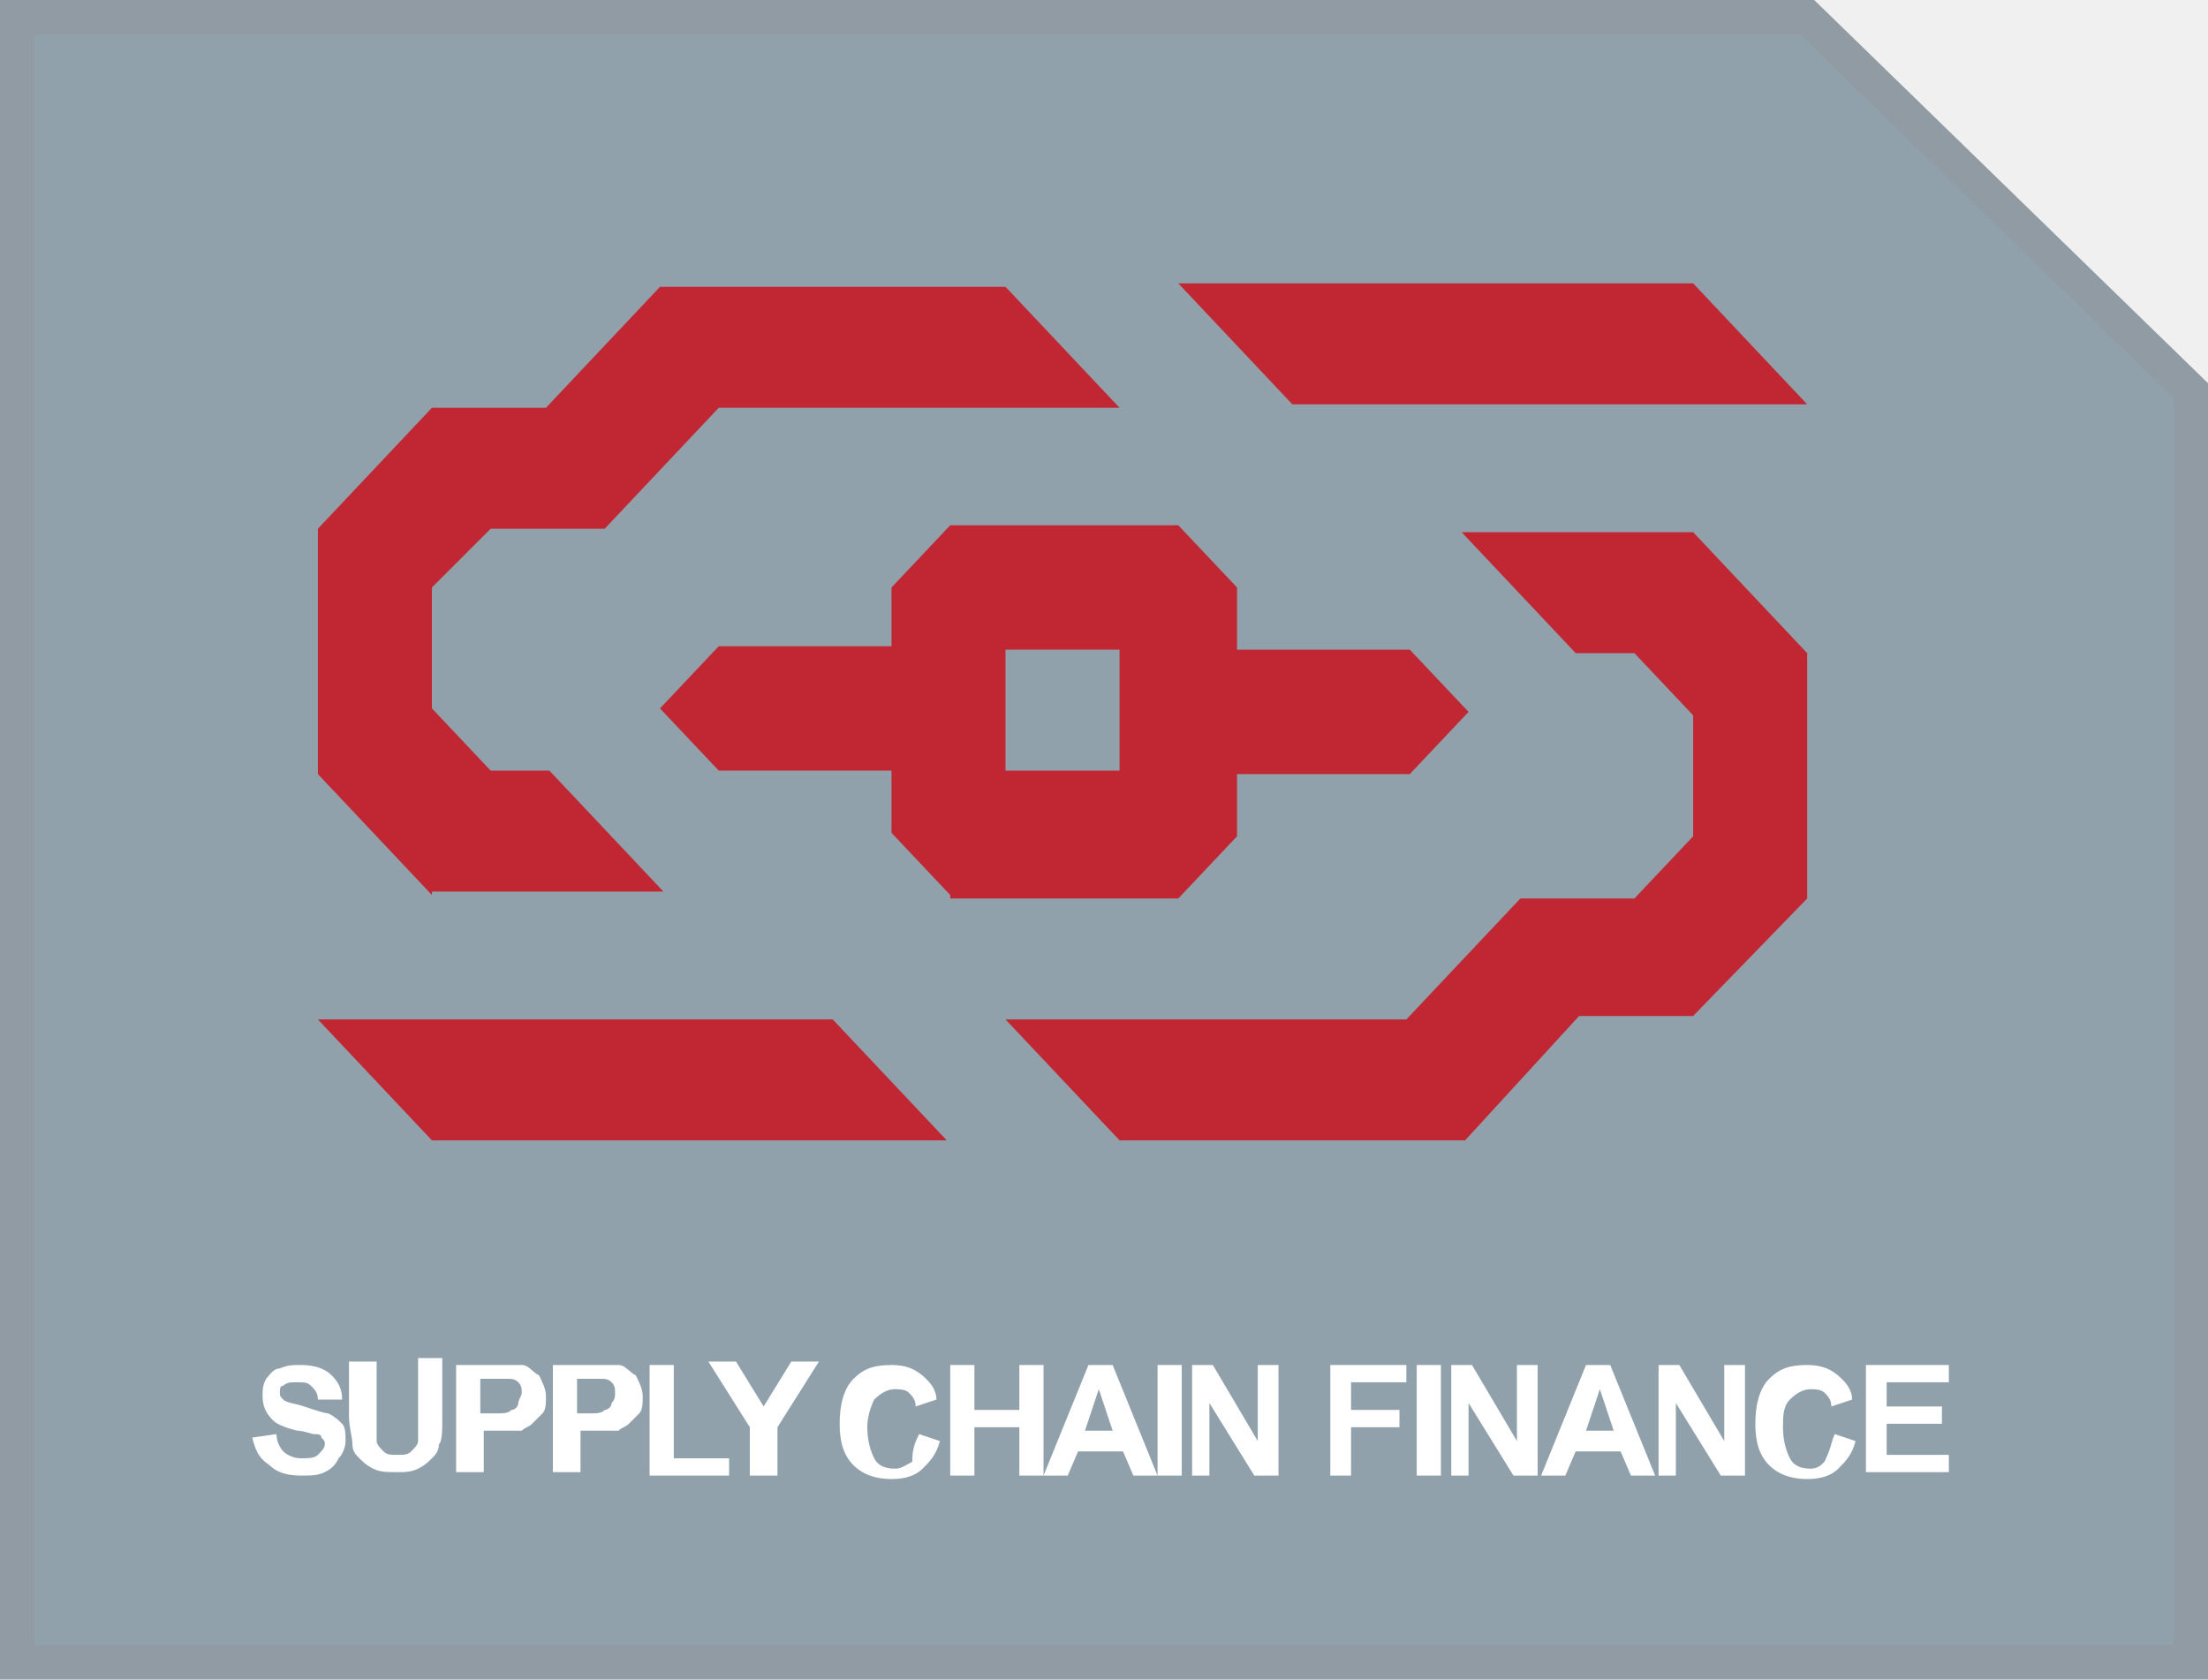
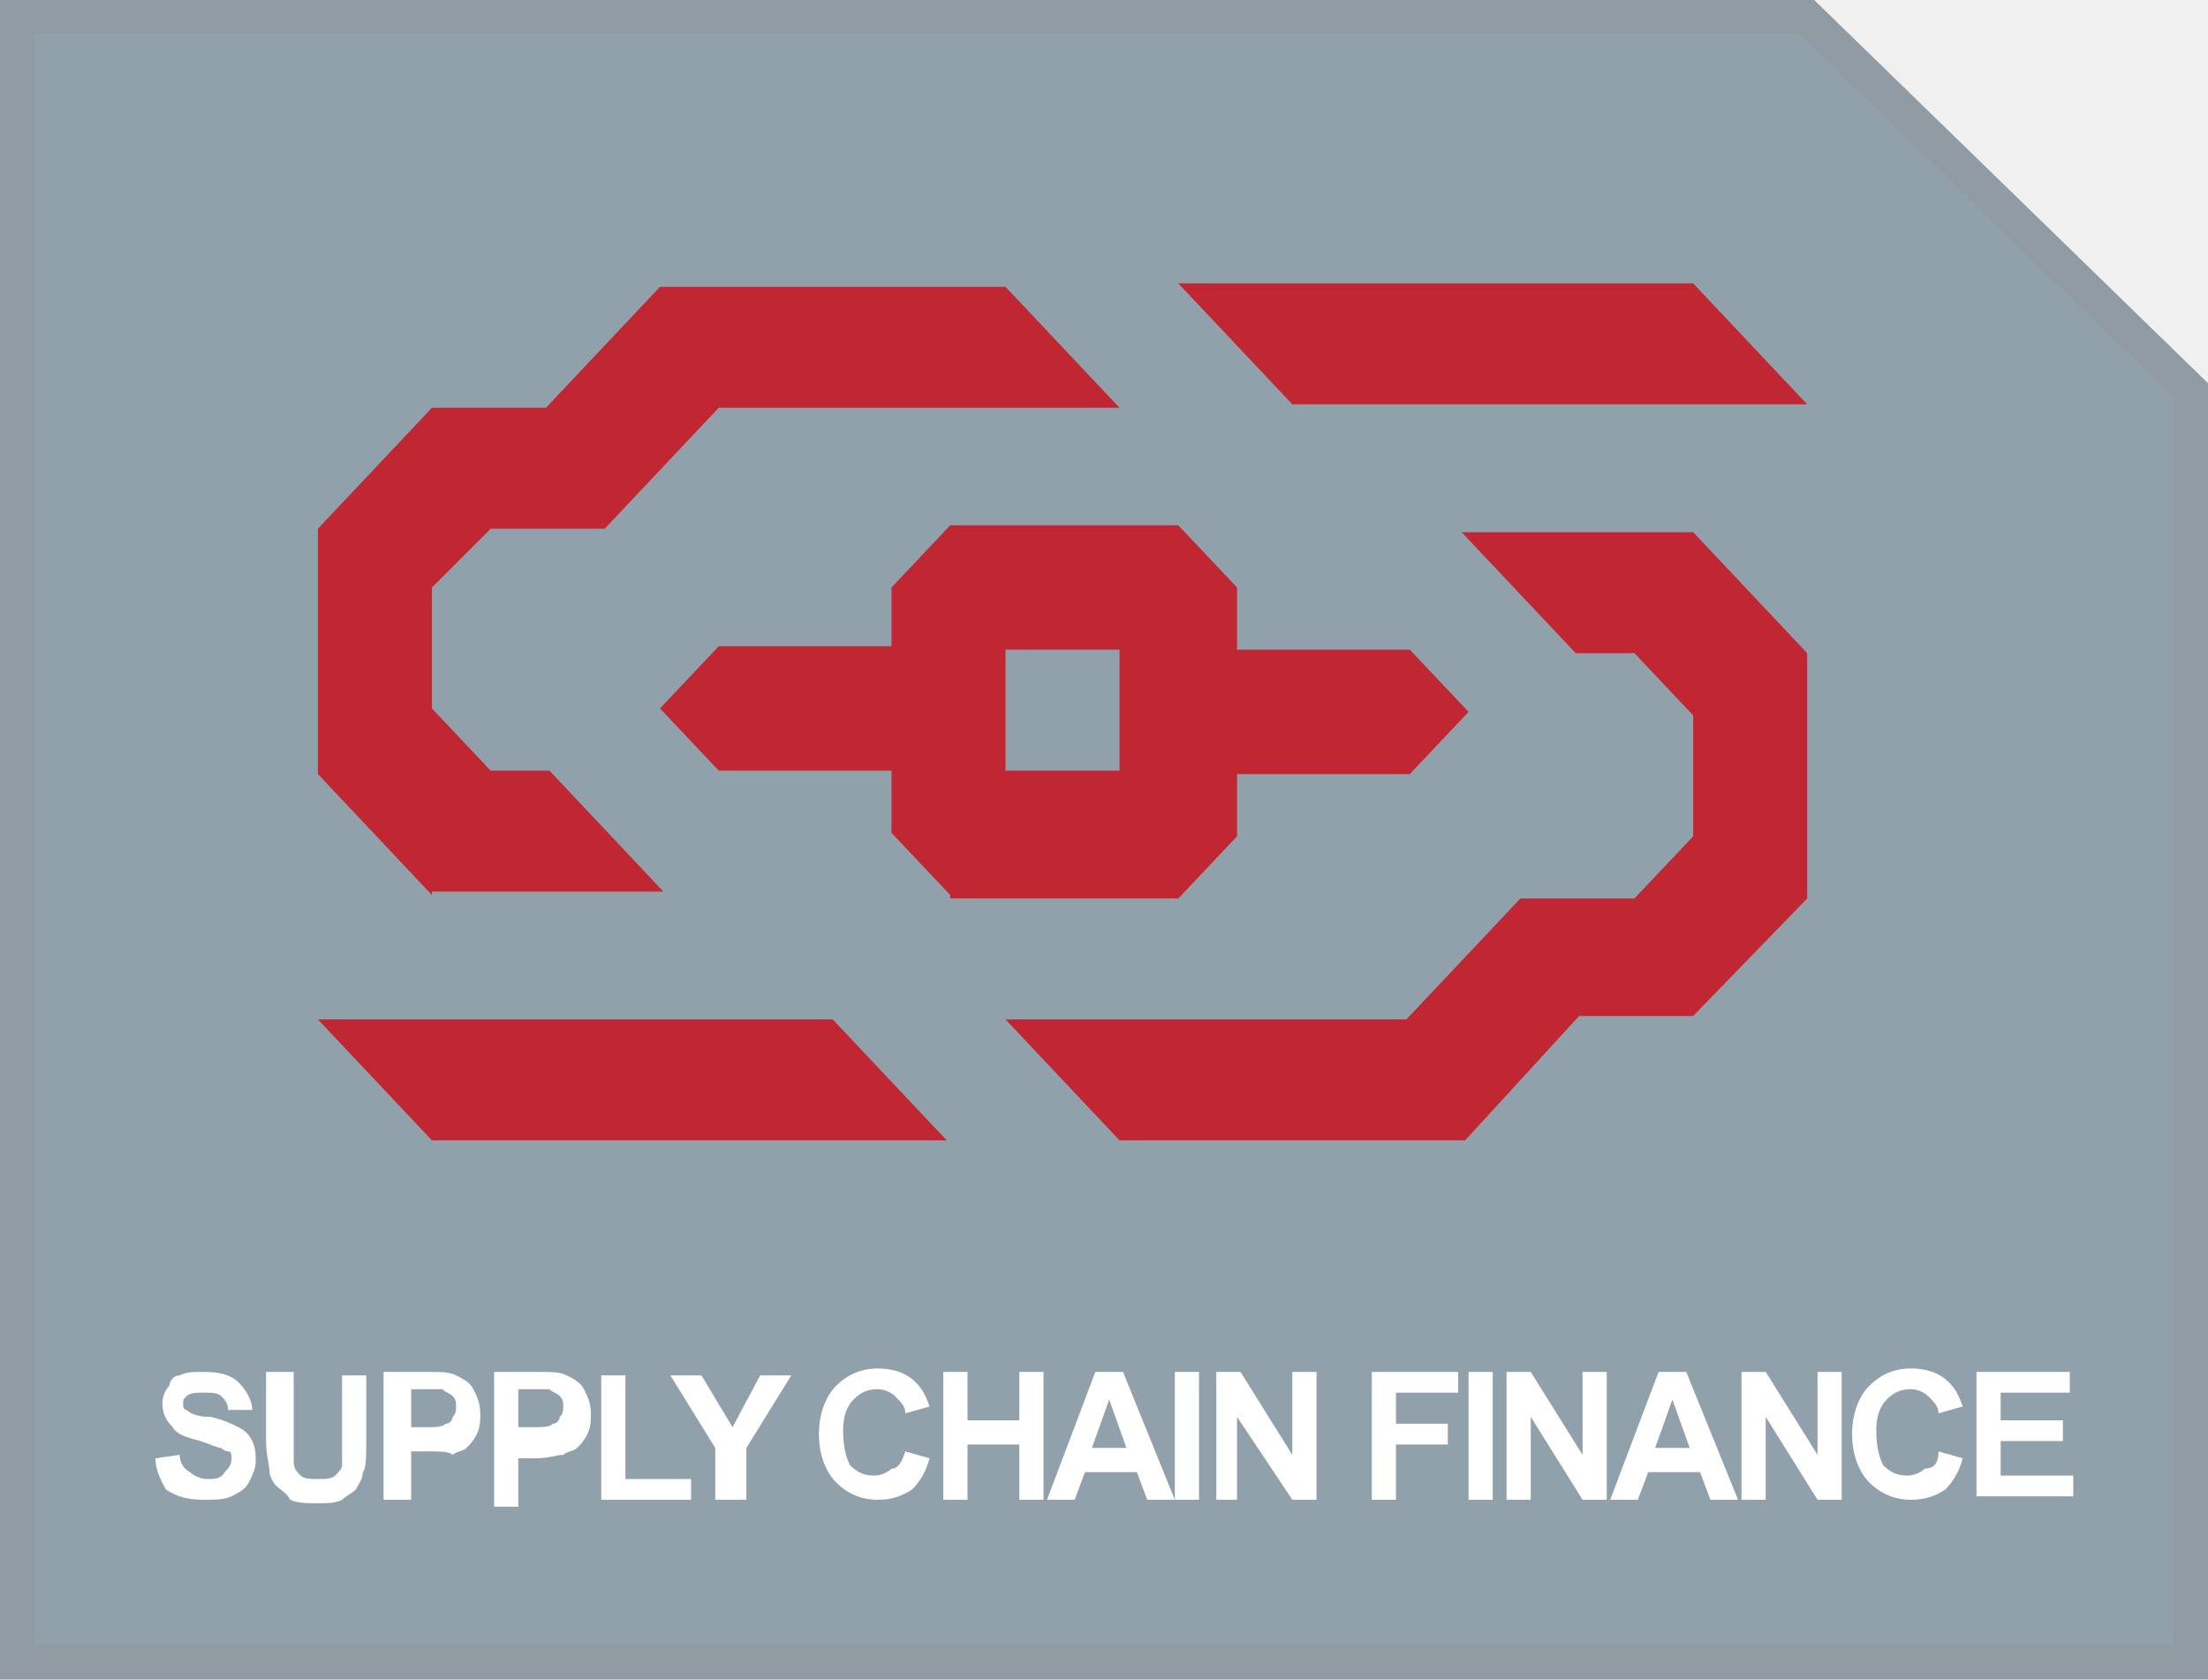
<svg xmlns="http://www.w3.org/2000/svg" version="1.1" x="0px" y="0px" viewBox="0 0 63.9 48.6" enable-background="new 0 0 63.9 48.6" xml:space="preserve">
  <pattern x="331.5" y="-628.3" width="74.3" height="71.1" patternUnits="userSpaceOnUse" id="New_Pattern_Swatch_4" viewBox="0 -71.1 74.3 71.1" overflow="visible">
    <g>
      <polygon fill="none" points="0,0 74.3,0 74.3,-71.1 0,-71.1   " />
      <polygon fill="#001B30" points="74.3,0 0,0 0,-71.1 74.3,-71.1   " />
    </g>
  </pattern>
  <g id="Bacground">
</g>
  <g id="ICONS" display="none">
</g>
  <g id="Line_work">
</g>
  <g id="Logo">
</g>
  <g id="ICONS_in_SITU">
    <g>
-       <polygon opacity="0.4" fill="#032B44" stroke="url(#New_Pattern_Swatch_4)" stroke-miterlimit="10" points="63.4,48.1 0.5,48.1     0.5,0.5 52.3,0.5 52.3,0.5 63.4,11.3   " />
      <g>
+         <polygon opacity="0.4" fill="#032B44" stroke="url(#New_Pattern_Swatch_4)" stroke-miterlimit="10" points="63.4,48.1 0.5,48.1      0.5,0.5 52.3,0.5 52.3,0.5 63.4,11.3    " />
        <g>
-           <path fill="#FFFFFF" d="M7.3,41.6L8,41.5c0,0.2,0.1,0.4,0.2,0.5c0.1,0.1,0.3,0.2,0.5,0.2c0.2,0,0.4,0,0.5-0.1      c0.1-0.1,0.2-0.2,0.2-0.3c0-0.1,0-0.1-0.1-0.2c0-0.1-0.1-0.1-0.2-0.1c-0.1,0-0.3-0.1-0.5-0.1c-0.4-0.1-0.6-0.2-0.7-0.3      c-0.2-0.2-0.3-0.4-0.3-0.7c0-0.2,0-0.3,0.1-0.5c0.1-0.1,0.2-0.3,0.4-0.3c0.2-0.1,0.4-0.1,0.6-0.1c0.4,0,0.7,0.1,0.9,0.3      c0.2,0.2,0.3,0.4,0.3,0.7l-0.7,0c0-0.2-0.1-0.3-0.2-0.4c-0.1-0.1-0.2-0.1-0.4-0.1c-0.2,0-0.3,0-0.4,0.1c-0.1,0-0.1,0.1-0.1,0.2      c0,0.1,0,0.1,0.1,0.2c0.1,0.1,0.3,0.1,0.6,0.2c0.3,0.1,0.6,0.2,0.7,0.2c0.2,0.1,0.3,0.2,0.4,0.3c0.1,0.1,0.1,0.3,0.1,0.5      c0,0.2-0.1,0.4-0.2,0.5c-0.1,0.2-0.2,0.3-0.4,0.4c-0.2,0.1-0.4,0.1-0.7,0.1c-0.4,0-0.7-0.1-0.9-0.3C7.5,42.2,7.4,42,7.3,41.6z" />
-           <path fill="#FFFFFF" d="M10.2,39.4h0.7v1.8c0,0.3,0,0.5,0,0.5c0,0.1,0.1,0.2,0.2,0.3c0.1,0.1,0.2,0.1,0.4,0.1      c0.2,0,0.3,0,0.4-0.1c0.1-0.1,0.2-0.2,0.2-0.3c0-0.1,0-0.3,0-0.6v-1.8h0.7v1.7c0,0.4,0,0.7-0.1,0.8c0,0.2-0.1,0.3-0.2,0.4      c-0.1,0.1-0.2,0.2-0.4,0.3c-0.2,0.1-0.4,0.1-0.6,0.1c-0.3,0-0.5,0-0.7-0.1c-0.2-0.1-0.3-0.2-0.4-0.3c-0.1-0.1-0.2-0.2-0.2-0.4      c0-0.2-0.1-0.5-0.1-0.8V39.4z" />
-           <path fill="#FFFFFF" d="M13.2,42.7v-3.2h1.1c0.4,0,0.7,0,0.8,0c0.2,0,0.3,0.2,0.5,0.3c0.1,0.2,0.2,0.4,0.2,0.6      c0,0.2,0,0.4-0.1,0.5c-0.1,0.1-0.2,0.2-0.3,0.3c-0.1,0.1-0.2,0.1-0.3,0.2c-0.2,0-0.4,0-0.7,0h-0.4v1.2H13.2z M13.9,40v0.9h0.4      c0.3,0,0.4,0,0.5-0.1c0.1,0,0.2-0.1,0.2-0.2c0-0.1,0.1-0.2,0.1-0.3c0-0.1,0-0.2-0.1-0.3c-0.1-0.1-0.2-0.1-0.3-0.1      c-0.1,0-0.2,0-0.5,0H13.9z" />
-           <path fill="#FFFFFF" d="M16,42.7v-3.2h1.1c0.4,0,0.7,0,0.8,0c0.2,0,0.3,0.2,0.5,0.3c0.1,0.2,0.2,0.4,0.2,0.6      c0,0.2,0,0.4-0.1,0.5c-0.1,0.1-0.2,0.2-0.3,0.3c-0.1,0.1-0.2,0.1-0.3,0.2c-0.2,0-0.4,0-0.7,0h-0.4v1.2H16z M16.7,40v0.9H17      c0.3,0,0.4,0,0.5-0.1c0.1,0,0.2-0.1,0.2-0.2c0.1-0.1,0.1-0.2,0.1-0.3c0-0.1,0-0.2-0.1-0.3c-0.1-0.1-0.2-0.1-0.3-0.1      c-0.1,0-0.2,0-0.5,0H16.7z" />
-           <path fill="#FFFFFF" d="M18.8,42.7v-3.2h0.7v2.7h1.6v0.5H18.8z" />
-           <path fill="#FFFFFF" d="M21.7,42.7v-1.4l-1.2-1.9h0.8l0.8,1.3l0.8-1.3h0.8l-1.2,1.9v1.4H21.7z" />
-           <path fill="#FFFFFF" d="M26.6,41.5l0.6,0.2c-0.1,0.4-0.3,0.6-0.5,0.8c-0.2,0.2-0.5,0.3-0.9,0.3c-0.4,0-0.8-0.1-1.1-0.4      c-0.3-0.3-0.4-0.7-0.4-1.2c0-0.5,0.1-1,0.4-1.3c0.3-0.3,0.6-0.4,1.1-0.4c0.4,0,0.7,0.1,1,0.4c0.1,0.1,0.3,0.3,0.3,0.6l-0.6,0.2      c0-0.2-0.1-0.3-0.2-0.4c-0.1-0.1-0.3-0.1-0.4-0.1c-0.2,0-0.4,0.1-0.6,0.3c-0.1,0.2-0.2,0.5-0.2,0.8c0,0.4,0.1,0.7,0.2,0.9      c0.1,0.2,0.3,0.3,0.6,0.3c0.2,0,0.3-0.1,0.5-0.2C26.4,41.9,26.5,41.7,26.6,41.5z" />
-           <path fill="#FFFFFF" d="M27.5,42.7v-3.2h0.7v1.3h1.3v-1.3h0.7v3.2h-0.7v-1.4h-1.3v1.4H27.5z" />
-           <path fill="#FFFFFF" d="M33.5,42.7h-0.7l-0.3-0.7h-1.3l-0.3,0.7h-0.7l1.3-3.2h0.7L33.5,42.7z M32.2,41.4l-0.4-1.2l-0.4,1.2H32.2      z" />
-           <path fill="#FFFFFF" d="M33.5,42.7v-3.2h0.7v3.2H33.5z" />
-           <path fill="#FFFFFF" d="M34.5,42.7v-3.2h0.6l1.3,2.2v-2.2h0.6v3.2h-0.7l-1.3-2.1v2.1H34.5z" />
-           <path fill="#FFFFFF" d="M38.5,42.7v-3.2h2.2V40h-1.6v0.8h1.4v0.5h-1.4v1.4H38.5z" />
-           <path fill="#FFFFFF" d="M41,42.7v-3.2h0.7v3.2H41z" />
-           <path fill="#FFFFFF" d="M42,42.7v-3.2h0.6l1.3,2.2v-2.2h0.6v3.2h-0.7l-1.3-2.1v2.1H42z" />
-           <path fill="#FFFFFF" d="M47.9,42.7h-0.7l-0.3-0.7h-1.3l-0.3,0.7h-0.7l1.3-3.2h0.7L47.9,42.7z M46.7,41.4l-0.4-1.2l-0.4,1.2H46.7      z" />
-           <path fill="#FFFFFF" d="M48,42.7v-3.2h0.6l1.3,2.2v-2.2h0.6v3.2h-0.7l-1.3-2.1v2.1H48z" />
-           <path fill="#FFFFFF" d="M53.1,41.5l0.6,0.2c-0.1,0.4-0.3,0.6-0.5,0.8c-0.2,0.2-0.5,0.3-0.9,0.3c-0.4,0-0.8-0.1-1.1-0.4      c-0.3-0.3-0.4-0.7-0.4-1.2c0-0.5,0.1-1,0.4-1.3c0.3-0.3,0.6-0.4,1.1-0.4c0.4,0,0.7,0.1,1,0.4c0.1,0.1,0.3,0.3,0.3,0.6l-0.6,0.2      c0-0.2-0.1-0.3-0.2-0.4c-0.1-0.1-0.3-0.1-0.4-0.1c-0.2,0-0.4,0.1-0.6,0.3c-0.2,0.2-0.2,0.5-0.2,0.8c0,0.4,0.1,0.7,0.2,0.9      c0.1,0.2,0.3,0.3,0.6,0.3c0.2,0,0.3-0.1,0.4-0.2C53,41.9,53,41.7,53.1,41.5z" />
-           <path fill="#FFFFFF" d="M54,42.7v-3.2h2.4V40h-1.8v0.7h1.6v0.5h-1.6v0.9h1.8v0.5H54z" />
+           <path fill="#C12732" d="M12.5,25.9l-3.3-3.5v-7.1l3.3-3.5h3.3l3.3-3.5h10l3.3,3.5H20.8l-3.3,3.5h-3.3L12.5,17v3.5l1.7,1.8h1.7      l3.3,3.5H12.5z M12.5,33l-3.3-3.5h14.9l3.3,3.5H12.5z M27.5,25.9l-1.7-1.8v-1.8h-5l-1.7-1.8l1.7-1.8h5V17l1.7-1.8h6.6l1.7,1.8      v1.8h5l1.7,1.8l-1.7,1.8h-5v1.8l-1.7,1.8H27.5z M32.4,33l-3.3-3.5h11.6l3.3-3.5h3.3l1.7-1.8v-3.5l-1.7-1.8h-1.7l-3.3-3.5H49      l3.3,3.5v7.1L49,29.4h-3.3L42.4,33H32.4z M32.4,22.3v-3.5h-3.3v3.5H32.4z M37.4,11.7l-3.3-3.5H49l3.3,3.5H37.4z" />
        </g>
      </g>
+     </g>
+     <g>
      <g>
-         <path fill="#C12732" d="M12.5,25.9l-3.3-3.5v-7.1l3.3-3.5h3.3l3.3-3.5h10l3.3,3.5H20.8l-3.3,3.5h-3.3L12.5,17v3.5l1.7,1.8h1.7     l3.3,3.5H12.5z M12.5,33l-3.3-3.5h14.9l3.3,3.5H12.5z M27.5,25.9l-1.7-1.8v-1.8h-5l-1.7-1.8l1.7-1.8h5V17l1.7-1.8h6.6l1.7,1.8     v1.8h5l1.7,1.8l-1.7,1.8h-5v1.8l-1.7,1.8H27.5z M32.4,33l-3.3-3.5h11.6l3.3-3.5h3.3l1.7-1.8v-3.5l-1.7-1.8h-1.7l-3.3-3.5H49     l3.3,3.5v7.1L49,29.4h-3.3L42.4,33H32.4z M32.4,22.3v-3.5h-3.3v3.5H32.4z M37.4,11.7l-3.3-3.5H49l3.3,3.5H37.4z" />
+         <path fill="#FFFFFF" d="M4.5,42.2l0.7-0.1c0,0.2,0.1,0.4,0.3,0.5c0.1,0.1,0.3,0.2,0.5,0.2c0.2,0,0.4,0,0.5-0.2     c0.1-0.1,0.2-0.2,0.2-0.4c0-0.1,0-0.2-0.1-0.2C6.6,42,6.5,42,6.4,41.9c-0.1,0-0.3-0.1-0.6-0.2c-0.4-0.1-0.7-0.2-0.8-0.4     c-0.2-0.2-0.3-0.4-0.3-0.7c0-0.2,0.1-0.4,0.2-0.5C4.9,40,5,39.8,5.2,39.8c0.2-0.1,0.4-0.1,0.7-0.1c0.5,0,0.8,0.1,1,0.3     c0.2,0.2,0.4,0.5,0.4,0.8l-0.7,0c0-0.2-0.1-0.3-0.2-0.4c-0.1-0.1-0.3-0.1-0.5-0.1c-0.2,0-0.4,0-0.5,0.1c-0.1,0.1-0.1,0.1-0.1,0.2     c0,0.1,0,0.2,0.1,0.2c0.1,0.1,0.3,0.2,0.7,0.2c0.4,0.1,0.6,0.2,0.8,0.3c0.2,0.1,0.3,0.2,0.4,0.4c0.1,0.2,0.1,0.4,0.1,0.6     c0,0.2-0.1,0.4-0.2,0.6c-0.1,0.2-0.3,0.3-0.5,0.4c-0.2,0.1-0.5,0.1-0.8,0.1c-0.5,0-0.8-0.1-1.1-0.3C4.7,42.9,4.5,42.6,4.5,42.2z" />
+         <path fill="#FFFFFF" d="M7.8,39.7h0.7v2c0,0.3,0,0.5,0,0.6c0,0.2,0.1,0.3,0.2,0.4c0.1,0.1,0.3,0.1,0.5,0.1c0.2,0,0.4,0,0.5-0.1     c0.1-0.1,0.2-0.2,0.2-0.3c0-0.1,0-0.3,0-0.6v-2h0.7v1.9c0,0.4,0,0.8-0.1,0.9c0,0.2-0.1,0.3-0.2,0.5c-0.1,0.1-0.3,0.2-0.4,0.3     c-0.2,0.1-0.4,0.1-0.7,0.1c-0.3,0-0.6,0-0.8-0.1C8.3,43.2,8.1,43.1,8,43c-0.1-0.1-0.2-0.3-0.2-0.4c0-0.2-0.1-0.5-0.1-0.9V39.7z" />
+         <path fill="#FFFFFF" d="M11.1,43.4v-3.7h1.2c0.5,0,0.7,0,0.9,0.1c0.2,0.1,0.4,0.2,0.5,0.4c0.1,0.2,0.2,0.4,0.2,0.7     c0,0.2,0,0.4-0.1,0.6c-0.1,0.2-0.2,0.3-0.3,0.4c-0.1,0.1-0.3,0.1-0.4,0.2C13,42,12.7,42,12.4,42h-0.5v1.4H11.1z M11.9,40.3v1h0.4     c0.3,0,0.5,0,0.6-0.1c0.1,0,0.2-0.1,0.2-0.2c0.1-0.1,0.1-0.2,0.1-0.3c0-0.1,0-0.2-0.1-0.3c-0.1-0.1-0.2-0.1-0.3-0.2     c-0.1,0-0.3,0-0.5,0H11.9z" />
+         <path fill="#FFFFFF" d="M14.3,43.4v-3.7h1.2c0.5,0,0.7,0,0.9,0.1c0.2,0.1,0.4,0.2,0.5,0.4c0.1,0.2,0.2,0.4,0.2,0.7     c0,0.2,0,0.4-0.1,0.6c-0.1,0.2-0.2,0.3-0.3,0.4c-0.1,0.1-0.3,0.1-0.4,0.2c-0.2,0-0.4,0.1-0.8,0.1H15v1.4H14.3z M15,40.3v1h0.4     c0.3,0,0.5,0,0.6-0.1c0.1,0,0.2-0.1,0.2-0.2c0.1-0.1,0.1-0.2,0.1-0.3c0-0.1,0-0.2-0.1-0.3c-0.1-0.1-0.2-0.1-0.3-0.2     c-0.1,0-0.3,0-0.5,0H15z" />
+         <path fill="#FFFFFF" d="M17.4,43.4v-3.6h0.7v3H20v0.6H17.4z" />
+         <path fill="#FFFFFF" d="M20.7,43.4v-1.5l-1.3-2.1h0.9l0.9,1.5l0.8-1.5h0.9l-1.3,2.1v1.5H20.7z" />
+         <path fill="#FFFFFF" d="M26.2,42l0.7,0.2c-0.1,0.4-0.3,0.7-0.5,0.9c-0.3,0.2-0.6,0.3-1,0.3c-0.5,0-0.9-0.2-1.2-0.5     c-0.3-0.3-0.5-0.8-0.5-1.4c0-0.6,0.2-1.1,0.5-1.4c0.3-0.3,0.7-0.5,1.2-0.5c0.4,0,0.8,0.1,1.1,0.4c0.2,0.2,0.3,0.4,0.4,0.7     l-0.7,0.2c0-0.2-0.1-0.3-0.3-0.5c-0.1-0.1-0.3-0.2-0.5-0.2c-0.3,0-0.5,0.1-0.7,0.3c-0.2,0.2-0.3,0.5-0.3,0.9c0,0.5,0.1,0.8,0.2,1     c0.2,0.2,0.4,0.3,0.7,0.3c0.2,0,0.4-0.1,0.5-0.2C26,42.5,26.1,42.3,26.2,42z" />
+         <path fill="#FFFFFF" d="M27.3,43.4v-3.7H28v1.4h1.5v-1.4h0.7v3.7h-0.7v-1.6H28v1.6H27.3z" />
+         <path fill="#FFFFFF" d="M34,43.4h-0.8l-0.3-0.8h-1.5l-0.3,0.8h-0.8l1.4-3.7h0.8L34,43.4z M32.6,41.9l-0.5-1.4l-0.5,1.4H32.6z" />
+         <path fill="#FFFFFF" d="M34,43.4v-3.7h0.7v3.7H34z" />
+         <path fill="#FFFFFF" d="M35.2,43.4v-3.7h0.7l1.5,2.4v-2.4h0.7v3.7h-0.7L35.8,41v2.4H35.2z" />
+         <path fill="#FFFFFF" d="M39.7,43.4v-3.7h2.5v0.6h-1.8v0.9h1.5v0.6h-1.5v1.6H39.7z" />
+         <path fill="#FFFFFF" d="M42.5,43.4v-3.7h0.7v3.7H42.5z" />
+         <path fill="#FFFFFF" d="M43.6,43.4v-3.7h0.7l1.5,2.4v-2.4h0.7v3.7h-0.7L44.3,41v2.4H43.6z" />
+         <path fill="#FFFFFF" d="M50.3,43.4h-0.8l-0.3-0.8h-1.5l-0.3,0.8h-0.8l1.4-3.7h0.8L50.3,43.4z M48.9,41.9l-0.5-1.4l-0.5,1.4H48.9z     " />
+         <path fill="#FFFFFF" d="M50.4,43.4v-3.7h0.7l1.5,2.4v-2.4h0.7v3.7h-0.7L51.1,41v2.4H50.4z" />
+         <path fill="#FFFFFF" d="M56.1,42l0.7,0.2c-0.1,0.4-0.3,0.7-0.5,0.9c-0.3,0.2-0.6,0.3-1,0.3c-0.5,0-0.9-0.2-1.2-0.5     c-0.3-0.3-0.5-0.8-0.5-1.4c0-0.6,0.2-1.1,0.5-1.4c0.3-0.3,0.7-0.5,1.2-0.5c0.4,0,0.8,0.1,1.1,0.4c0.2,0.2,0.3,0.4,0.4,0.7     l-0.7,0.2c0-0.2-0.1-0.3-0.3-0.5c-0.1-0.1-0.3-0.2-0.5-0.2c-0.3,0-0.5,0.1-0.7,0.3c-0.2,0.2-0.3,0.5-0.3,0.9c0,0.5,0.1,0.8,0.2,1     c0.2,0.2,0.4,0.3,0.7,0.3c0.2,0,0.4-0.1,0.5-0.2C56,42.5,56.1,42.3,56.1,42z" />
+         <path fill="#FFFFFF" d="M57.2,43.4v-3.7h2.7v0.6h-2v0.8h1.8v0.6h-1.8v1H60v0.6H57.2z" />
      </g>
    </g>
  </g>
</svg>
